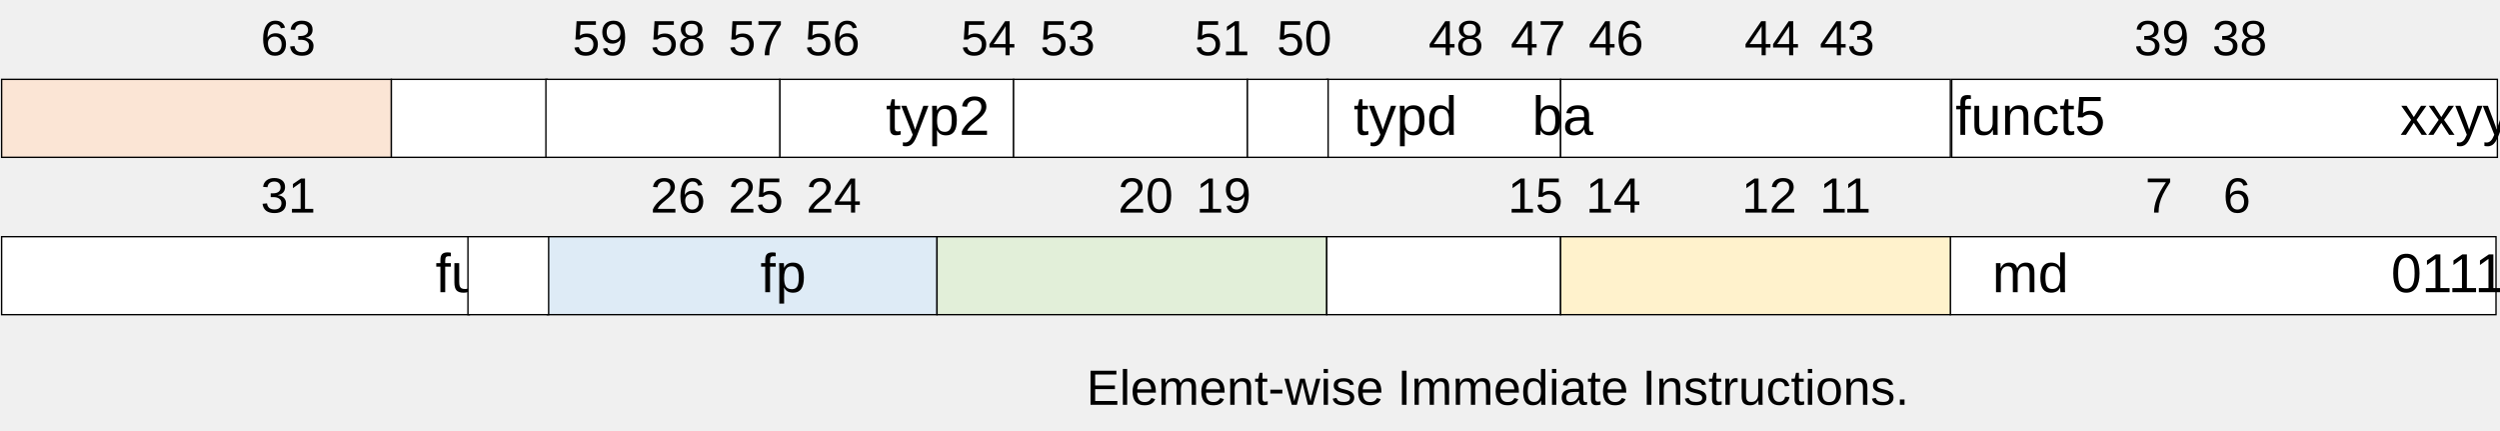
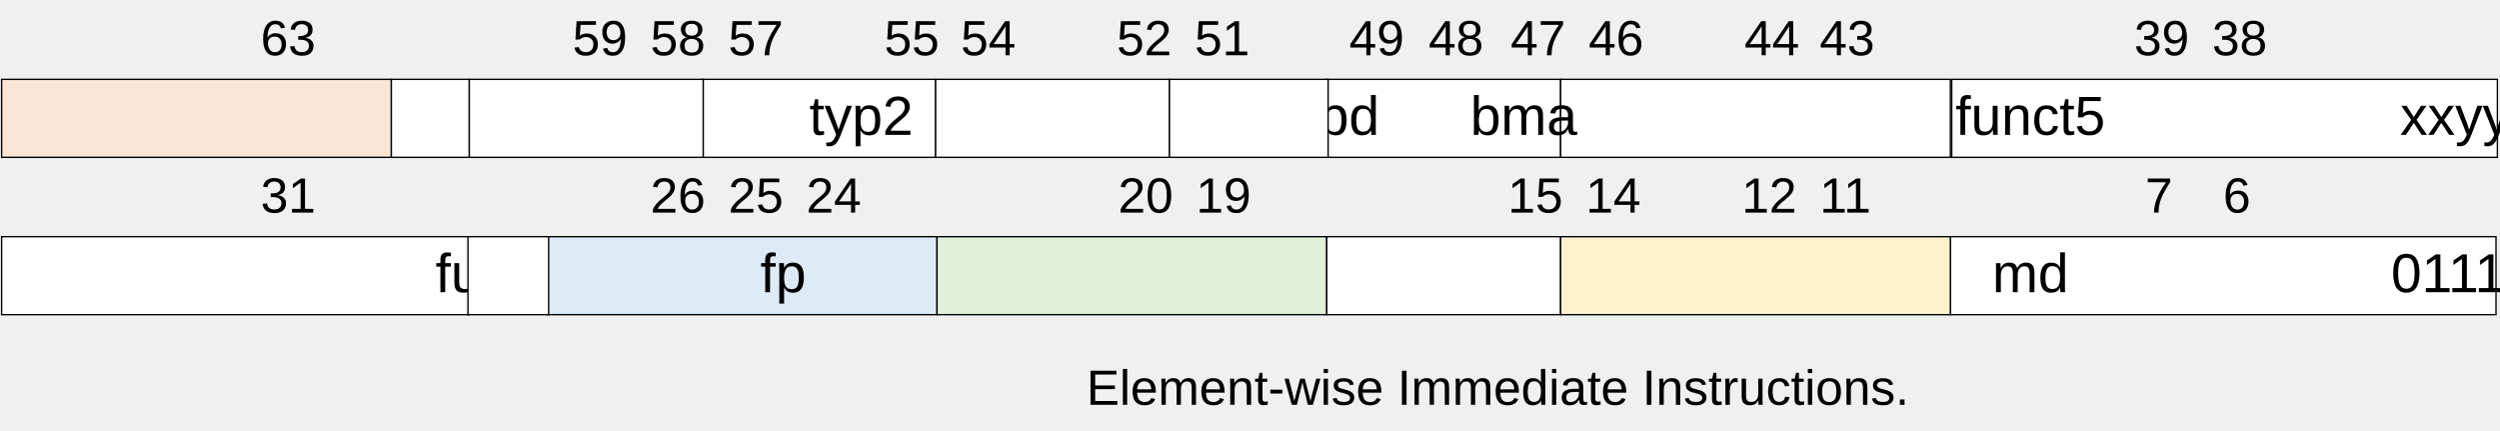
<svg xmlns="http://www.w3.org/2000/svg" xmlns:ns1="http://schemas.microsoft.com/visio/2003/SVGExtensions/" width="6.31in" height="1.086in" viewBox="0 0 454.293 78.203" xml:space="preserve" color-interpolation-filters="sRGB" class="st9">
  <ns1:documentProperties ns1:langID="2052" ns1:metric="true" ns1:viewMarkup="false">
    <ns1:userDefs>
      <ns1:ud ns1:nameU="msvSubprocessMaster" ns1:prompt="" ns1:val="VT4(Rectangle)" />
      <ns1:ud ns1:nameU="msvNoAutoConnect" ns1:val="VT0(1):26" />
    </ns1:userDefs>
  </ns1:documentProperties>
  <style type="text/css">
	
		.st1 {fill:none;stroke:none;stroke-width:0.25}
		.st2 {fill:#000000;font-family:Arial;font-size:0.75em}
		.st3 {fill:#ffffff;stroke:#000000;stroke-width:0.25}
		.st4 {fill:#000000;font-family:Arial;font-size:0.833em}
		.st5 {fill:#fbe5d5;stroke:#000000;stroke-width:0.25}
		.st6 {fill:#deebf6;stroke:#000000;stroke-width:0.25}
		.st7 {fill:#e2efd9;stroke:#000000;stroke-width:0.25}
		.st8 {fill:#fff2cc;stroke:#000000;stroke-width:0.25}
		.st9 {fill:none;fill-rule:evenodd;font-size:12px;overflow:visible;stroke-linecap:square;stroke-miterlimit:3}
	
	</style>
  <g ns1:mID="36" ns1:index="15" ns1:groupContext="foregroundPage">
    <ns1:userDefs>
      <ns1:ud ns1:nameU="msvThemeOrder" ns1:val="VT0(0):26" />
    </ns1:userDefs>
    <ns1:pageProperties ns1:drawingScale="0.0393701" ns1:pageScale="0.0393701" ns1:drawingUnits="24" ns1:shadowOffsetX="8.50394" ns1:shadowOffsetY="-8.50394" />
    <g id="shape381-1" ns1:mID="381" ns1:groupContext="shape" transform="translate(0.499983,-0.25)">
      <ns1:textBlock ns1:margins="rect(0,0,0,0)" ns1:tabSpace="42.5197" />
      <ns1:textRect cx="226.772" cy="71.116" width="453.55" height="14.173" />
      <rect x="0" y="64.029" width="453.543" height="14.173" class="st1" />
      <text x="151.99" y="73.82" class="st2" ns1:langID="2052">
        <ns1:paragraph ns1:horizAlign="1" />
        <ns1:tabList />Element-wise Immediate Instructions.</text>
    </g>
    <g id="shape464-4" ns1:mID="464" ns1:groupContext="shape" transform="translate(354.831,-49.6063)">
      <ns1:userDefs>
        <ns1:ud ns1:nameU="visVersion" ns1:val="VT0(15):26" />
      </ns1:userDefs>
      <ns1:textBlock ns1:margins="rect(0,0,0,0)" ns1:tabSpace="42.5197" />
      <ns1:textRect cx="49.606" cy="71.116" width="99.22" height="14.173" />
      <rect x="0" y="64.029" width="99.213" height="14.173" class="st3" />
      <text x="31.54" y="74.12" class="st4" ns1:langID="2052">
        <ns1:paragraph ns1:horizAlign="1" />
        <ns1:tabList />xxyyy11</text>
    </g>
    <g id="shape465-7" ns1:mID="465" ns1:groupContext="shape" transform="translate(355.081,-63.7795)">
      <ns1:textBlock ns1:margins="rect(0,0,0,0)" ns1:tabSpace="42.5197" />
      <ns1:textRect cx="7.087" cy="71.116" width="14.18" height="14.173" />
      <rect x="0" y="64.029" width="14.173" height="14.173" class="st1" />
      <text x="2.08" y="73.82" class="st2" ns1:langID="2052">
        <ns1:paragraph ns1:horizAlign="1" />
        <ns1:tabList />38</text>
    </g>
    <g id="shape466-10" ns1:mID="466" ns1:groupContext="shape" transform="translate(0.25,-63.7795)">
      <ns1:textBlock ns1:margins="rect(0,0,0,0)" ns1:tabSpace="42.5197" />
      <ns1:textRect cx="7.087" cy="71.116" width="14.18" height="14.173" />
      <rect x="0" y="64.029" width="14.173" height="14.173" class="st1" />
      <text x="2.08" y="73.82" class="st2" ns1:langID="2052">
        <ns1:paragraph ns1:horizAlign="1" />
        <ns1:tabList />63</text>
    </g>
    <g id="shape467-13" ns1:mID="467" ns1:groupContext="shape" transform="translate(439.87,-63.7795)">
      <ns1:textBlock ns1:margins="rect(0,0,0,0)" ns1:tabSpace="42.5197" />
      <ns1:textRect cx="7.087" cy="71.116" width="14.18" height="14.173" />
      <rect x="0" y="64.029" width="14.173" height="14.173" class="st1" />
      <text x="2.08" y="73.82" class="st2" ns1:langID="2052">
        <ns1:paragraph ns1:horizAlign="1" />
        <ns1:tabList />32</text>
    </g>
    <g id="shape468-16" ns1:mID="468" ns1:groupContext="shape" transform="translate(340.907,-63.7795)">
      <ns1:textBlock ns1:margins="rect(0,0,0,0)" ns1:tabSpace="42.5197" />
      <ns1:textRect cx="7.087" cy="71.116" width="14.18" height="14.173" />
      <rect x="0" y="64.029" width="14.173" height="14.173" class="st1" />
      <text x="2.08" y="73.82" class="st2" ns1:langID="2052">
        <ns1:paragraph ns1:horizAlign="1" />
        <ns1:tabList />39</text>
    </g>
    <g id="shape469-19" ns1:mID="469" ns1:groupContext="shape" transform="translate(71.1161,-63.7795)">
      <ns1:textBlock ns1:margins="rect(0,0,0,0)" ns1:tabSpace="42.5197" />
      <ns1:textRect cx="7.087" cy="71.116" width="14.18" height="14.173" />
      <rect x="0" y="64.029" width="14.173" height="14.173" class="st1" />
      <text x="2.08" y="73.82" class="st2" ns1:langID="2052">
        <ns1:paragraph ns1:horizAlign="1" />
        <ns1:tabList />58</text>
    </g>
    <g id="shape470-22" ns1:mID="470" ns1:groupContext="shape" transform="translate(283.715,-63.7795)">
      <ns1:textBlock ns1:margins="rect(0,0,0,0)" ns1:tabSpace="42.5197" />
      <ns1:textRect cx="7.087" cy="71.116" width="14.18" height="14.173" />
      <rect x="0" y="64.029" width="14.173" height="14.173" class="st1" />
      <text x="2.08" y="73.82" class="st2" ns1:langID="2052">
        <ns1:paragraph ns1:horizAlign="1" />
        <ns1:tabList />43</text>
    </g>
    <g id="shape471-25" ns1:mID="471" ns1:groupContext="shape" transform="translate(241.195,-49.6064)">
      <ns1:userDefs>
        <ns1:ud ns1:nameU="visVersion" ns1:val="VT0(15):26" />
      </ns1:userDefs>
      <ns1:textBlock ns1:margins="rect(0,0,0,0)" ns1:tabSpace="42.5197" />
      <ns1:textRect cx="21.26" cy="71.116" width="42.52" height="14.173" />
      <rect x="0" y="64.029" width="42.52" height="14.173" class="st3" />
      <text x="14.04" y="74.12" class="st4" ns1:langID="2052">
        <ns1:paragraph ns1:horizAlign="1" />
        <ns1:tabList />frm</text>
    </g>
    <g id="shape472-28" ns1:mID="472" ns1:groupContext="shape" transform="translate(212.598,-63.7795)">
      <ns1:textBlock ns1:margins="rect(0,0,0,0)" ns1:tabSpace="42.5197" />
      <ns1:textRect cx="7.087" cy="71.116" width="14.18" height="14.173" />
      <rect x="0" y="64.029" width="14.173" height="14.173" class="st1" />
      <text x="2.08" y="73.82" class="st2" ns1:langID="2052">
        <ns1:paragraph ns1:horizAlign="1" />
        <ns1:tabList />48</text>
    </g>
    <g id="shape473-31" ns1:mID="473" ns1:groupContext="shape" transform="translate(56.9429,-63.7795)">
      <ns1:textBlock ns1:margins="rect(0,0,0,0)" ns1:tabSpace="42.5197" />
      <ns1:textRect cx="7.087" cy="71.116" width="14.18" height="14.173" />
      <rect x="0" y="64.029" width="14.173" height="14.173" class="st1" />
      <text x="2.08" y="73.82" class="st2" ns1:langID="2052">
        <ns1:paragraph ns1:horizAlign="1" />
        <ns1:tabList />59</text>
    </g>
    <g id="shape474-34" ns1:mID="474" ns1:groupContext="shape" transform="translate(0.25,-49.6064)">
      <ns1:userDefs>
        <ns1:ud ns1:nameU="visVersion" ns1:val="VT0(15):26" />
      </ns1:userDefs>
      <ns1:textBlock ns1:margins="rect(0,0,0,0)" ns1:tabSpace="42.5197" />
      <ns1:textRect cx="35.433" cy="71.116" width="70.87" height="14.173" />
      <rect x="0" y="64.029" width="70.866" height="14.173" class="st5" />
      <text x="26.27" y="74.12" class="st4" ns1:langID="2052">
        <ns1:paragraph ns1:horizAlign="1" />
        <ns1:tabList />mks</text>
    </g>
    <g id="shape475-37" ns1:mID="475" ns1:groupContext="shape" transform="translate(71.1161,-49.6064)">
      <ns1:userDefs>
        <ns1:ud ns1:nameU="visVersion" ns1:val="VT0(15):26" />
      </ns1:userDefs>
      <ns1:textBlock ns1:margins="rect(0,0,0,0)" ns1:tabSpace="42.5197" />
-       <ns1:textRect cx="14.173" cy="71.116" width="28.35" height="14.173" />
-       <rect x="0" y="64.029" width="28.346" height="14.173" class="st3" />
-       <text x="3.34" y="74.12" class="st4" ns1:langID="2052">
-         <ns1:paragraph ns1:horizAlign="1" />
-         <ns1:tabList />mkm</text>
+       <ns1:textRect cx="7.087" cy="71.116" width="14.18" height="14.173" />
+       <rect x="0" y="64.029" width="14.173" height="14.173" class="st3" />
+       <text x="0.42" y="74.12" class="st4" ns1:langID="2052">
+         <ns1:paragraph ns1:horizAlign="1" />
+         <ns1:tabList />mk</text>
    </g>
    <g id="shape476-40" ns1:mID="476" ns1:groupContext="shape" transform="translate(283.715,-49.6064)">
      <ns1:userDefs>
        <ns1:ud ns1:nameU="visVersion" ns1:val="VT0(15):26" />
      </ns1:userDefs>
      <ns1:textBlock ns1:margins="rect(0,0,0,0)" ns1:tabSpace="42.5197" />
      <ns1:textRect cx="35.433" cy="71.116" width="70.87" height="14.173" />
      <rect x="0" y="64.029" width="70.866" height="14.173" class="st3" />
      <text x="21.81" y="74.12" class="st4" ns1:langID="2052">
        <ns1:paragraph ns1:horizAlign="1" />
        <ns1:tabList />funct5</text>
    </g>
-     <g id="shape477-43" ns1:mID="477" ns1:groupContext="shape" transform="translate(185.002,-63.7795)">
-       <ns1:textBlock ns1:margins="rect(0,0,0,0)" ns1:tabSpace="42.5197" />
-       <ns1:textRect cx="7.087" cy="71.116" width="14.18" height="14.173" />
-       <rect x="0" y="64.029" width="14.173" height="14.173" class="st1" />
-       <text x="2.08" y="73.82" class="st2" ns1:langID="2052">
-         <ns1:paragraph ns1:horizAlign="1" />
-         <ns1:tabList />50</text>
+     <g id="shape477-43" ns1:mID="477" ns1:groupContext="shape" transform="translate(198.175,-63.7795)">
+       <ns1:textBlock ns1:margins="rect(0,0,0,0)" ns1:tabSpace="42.5197" />
+       <ns1:textRect cx="7.087" cy="71.116" width="14.18" height="14.173" />
+       <rect x="0" y="64.029" width="14.173" height="14.173" class="st1" />
+       <text x="2.08" y="73.82" class="st2" ns1:langID="2052">
+         <ns1:paragraph ns1:horizAlign="1" />
+         <ns1:tabList />49</text>
    </g>
    <g id="shape478-46" ns1:mID="478" ns1:groupContext="shape" transform="translate(170.079,-63.7795)">
      <ns1:textBlock ns1:margins="rect(0,0,0,0)" ns1:tabSpace="42.5197" />
      <ns1:textRect cx="7.087" cy="71.116" width="14.18" height="14.173" />
      <rect x="0" y="64.029" width="14.173" height="14.173" class="st1" />
      <text x="2.08" y="73.82" class="st2" ns1:langID="2052">
        <ns1:paragraph ns1:horizAlign="1" />
        <ns1:tabList />51</text>
    </g>
-     <g id="shape479-49" ns1:mID="479" ns1:groupContext="shape" transform="translate(141.982,-63.7795)">
-       <ns1:textBlock ns1:margins="rect(0,0,0,0)" ns1:tabSpace="42.5197" />
-       <ns1:textRect cx="7.087" cy="71.116" width="14.18" height="14.173" />
-       <rect x="0" y="64.029" width="14.173" height="14.173" class="st1" />
-       <text x="2.08" y="73.82" class="st2" ns1:langID="2052">
-         <ns1:paragraph ns1:horizAlign="1" />
-         <ns1:tabList />53</text>
+     <g id="shape479-49" ns1:mID="479" ns1:groupContext="shape" transform="translate(155.906,-63.7795)">
+       <ns1:textBlock ns1:margins="rect(0,0,0,0)" ns1:tabSpace="42.5197" />
+       <ns1:textRect cx="7.087" cy="71.116" width="14.18" height="14.173" />
+       <rect x="0" y="64.029" width="14.173" height="14.173" class="st1" />
+       <text x="2.08" y="73.82" class="st2" ns1:langID="2052">
+         <ns1:paragraph ns1:horizAlign="1" />
+         <ns1:tabList />52</text>
    </g>
    <g id="shape480-52" ns1:mID="480" ns1:groupContext="shape" transform="translate(241.695,-63.7795)">
      <ns1:textBlock ns1:margins="rect(0,0,0,0)" ns1:tabSpace="42.5197" />
      <ns1:textRect cx="7.087" cy="71.116" width="14.18" height="14.173" />
      <rect x="0" y="64.029" width="14.173" height="14.173" class="st1" />
      <text x="2.08" y="73.82" class="st2" ns1:langID="2052">
        <ns1:paragraph ns1:horizAlign="1" />
        <ns1:tabList />46</text>
    </g>
    <g id="shape481-55" ns1:mID="481" ns1:groupContext="shape" transform="translate(270.041,-63.7795)">
      <ns1:textBlock ns1:margins="rect(0,0,0,0)" ns1:tabSpace="42.5197" />
      <ns1:textRect cx="7.087" cy="71.116" width="14.18" height="14.173" />
      <rect x="0" y="64.029" width="14.173" height="14.173" class="st1" />
      <text x="2.08" y="73.82" class="st2" ns1:langID="2052">
        <ns1:paragraph ns1:horizAlign="1" />
        <ns1:tabList />44</text>
    </g>
    <g id="shape482-58" ns1:mID="482" ns1:groupContext="shape" transform="translate(227.522,-63.7795)">
      <ns1:textBlock ns1:margins="rect(0,0,0,0)" ns1:tabSpace="42.5197" />
      <ns1:textRect cx="7.087" cy="71.116" width="14.18" height="14.173" />
      <rect x="0" y="64.029" width="14.173" height="14.173" class="st1" />
      <text x="2.08" y="73.82" class="st2" ns1:langID="2052">
        <ns1:paragraph ns1:horizAlign="1" />
        <ns1:tabList />47</text>
    </g>
    <g id="shape483-61" ns1:mID="483" ns1:groupContext="shape" transform="translate(0.25,-21.0099)">
      <ns1:userDefs>
        <ns1:ud ns1:nameU="visVersion" ns1:val="VT0(15):26" />
      </ns1:userDefs>
      <ns1:textBlock ns1:margins="rect(0,0,0,0)" ns1:tabSpace="42.5197" />
      <ns1:textRect cx="42.52" cy="71.116" width="85.04" height="14.173" />
      <rect x="0" y="64.029" width="85.039" height="14.173" class="st3" />
      <text x="28.9" y="74.12" class="st4" ns1:langID="2052">
        <ns1:paragraph ns1:horizAlign="1" />
        <ns1:tabList />funct6</text>
    </g>
    <g id="shape484-64" ns1:mID="484" ns1:groupContext="shape" transform="translate(99.4626,-21.0099)">
      <ns1:userDefs>
        <ns1:ud ns1:nameU="visVersion" ns1:val="VT0(15):26" />
      </ns1:userDefs>
      <ns1:textBlock ns1:margins="rect(0,0,0,0)" ns1:tabSpace="42.5197" />
      <ns1:textRect cx="35.433" cy="71.116" width="70.87" height="14.173" />
      <rect x="0" y="64.029" width="70.866" height="14.173" class="st6" />
      <text x="25.99" y="74.12" class="st4" ns1:langID="2052">
        <ns1:paragraph ns1:horizAlign="1" />
        <ns1:tabList />ms2</text>
    </g>
    <g id="shape485-67" ns1:mID="485" ns1:groupContext="shape" transform="translate(170.329,-21.0099)">
      <ns1:userDefs>
        <ns1:ud ns1:nameU="visVersion" ns1:val="VT0(15):26" />
      </ns1:userDefs>
      <ns1:textBlock ns1:margins="rect(0,0,0,0)" ns1:tabSpace="42.5197" />
      <ns1:textRect cx="35.433" cy="71.116" width="70.87" height="14.173" />
      <rect x="0" y="64.029" width="70.866" height="14.173" class="st7" />
      <text x="25.99" y="74.12" class="st4" ns1:langID="2052">
        <ns1:paragraph ns1:horizAlign="1" />
        <ns1:tabList />ms1</text>
    </g>
    <g id="shape486-70" ns1:mID="486" ns1:groupContext="shape" transform="translate(241.195,-21.0099)">
      <ns1:userDefs>
        <ns1:ud ns1:nameU="visVersion" ns1:val="VT0(15):26" />
      </ns1:userDefs>
      <ns1:textBlock ns1:margins="rect(0,0,0,0)" ns1:tabSpace="42.5197" />
      <ns1:textRect cx="21.26" cy="71.116" width="42.52" height="14.173" />
      <rect x="0" y="64.029" width="42.52" height="14.173" class="st3" />
      <text x="7.64" y="74.12" class="st4" ns1:langID="2052">
        <ns1:paragraph ns1:horizAlign="1" />
        <ns1:tabList />funct3</text>
    </g>
    <g id="shape487-73" ns1:mID="487" ns1:groupContext="shape" transform="translate(354.581,-21.0099)">
      <ns1:userDefs>
        <ns1:ud ns1:nameU="visVersion" ns1:val="VT0(15):26" />
      </ns1:userDefs>
      <ns1:textBlock ns1:margins="rect(0,0,0,0)" ns1:tabSpace="42.5197" />
      <ns1:textRect cx="49.606" cy="71.116" width="99.22" height="14.173" />
      <rect x="0" y="64.029" width="99.213" height="14.173" class="st3" />
      <text x="30.14" y="74.12" class="st4" ns1:langID="2052">
        <ns1:paragraph ns1:horizAlign="1" />
        <ns1:tabList />0111111</text>
    </g>
    <g id="shape488-76" ns1:mID="488" ns1:groupContext="shape" transform="translate(283.715,-21.0099)">
      <ns1:userDefs>
        <ns1:ud ns1:nameU="visVersion" ns1:val="VT0(15):26" />
      </ns1:userDefs>
      <ns1:textBlock ns1:margins="rect(0,0,0,0)" ns1:tabSpace="42.5197" />
      <ns1:textRect cx="35.433" cy="71.116" width="70.87" height="14.173" />
      <rect x="0" y="64.029" width="70.866" height="14.173" class="st8" />
      <text x="28.49" y="74.12" class="st4" ns1:langID="2052">
        <ns1:paragraph ns1:horizAlign="1" />
        <ns1:tabList />md</text>
    </g>
    <g id="shape489-79" ns1:mID="489" ns1:groupContext="shape" transform="translate(85.2894,-35.1831)">
      <ns1:textBlock ns1:margins="rect(0,0,0,0)" ns1:tabSpace="42.5197" />
      <ns1:textRect cx="7.087" cy="71.116" width="14.18" height="14.173" />
      <rect x="0" y="64.029" width="14.173" height="14.173" class="st1" />
      <text x="2.08" y="73.82" class="st2" ns1:langID="2052">
        <ns1:paragraph ns1:horizAlign="1" />
        <ns1:tabList />25</text>
    </g>
    <g id="shape490-82" ns1:mID="490" ns1:groupContext="shape" transform="translate(71.1161,-35.1831)">
      <ns1:textBlock ns1:margins="rect(0,0,0,0)" ns1:tabSpace="42.5197" />
      <ns1:textRect cx="7.087" cy="71.116" width="14.18" height="14.173" />
      <rect x="0" y="64.029" width="14.173" height="14.173" class="st1" />
      <text x="2.08" y="73.82" class="st2" ns1:langID="2052">
        <ns1:paragraph ns1:horizAlign="1" />
        <ns1:tabList />26</text>
    </g>
    <g id="shape491-85" ns1:mID="491" ns1:groupContext="shape" transform="translate(0.25,-35.1831)">
      <ns1:textBlock ns1:margins="rect(0,0,0,0)" ns1:tabSpace="42.5197" />
      <ns1:textRect cx="7.087" cy="71.116" width="14.18" height="14.173" />
      <rect x="0" y="64.029" width="14.173" height="14.173" class="st1" />
      <text x="2.08" y="73.82" class="st2" ns1:langID="2052">
        <ns1:paragraph ns1:horizAlign="1" />
        <ns1:tabList />31</text>
    </g>
    <g id="shape492-88" ns1:mID="492" ns1:groupContext="shape" transform="translate(99.4626,-35.1831)">
      <ns1:textBlock ns1:margins="rect(0,0,0,0)" ns1:tabSpace="42.5197" />
      <ns1:textRect cx="7.087" cy="71.116" width="14.18" height="14.173" />
      <rect x="0" y="64.029" width="14.173" height="14.173" class="st1" />
      <text x="2.08" y="73.82" class="st2" ns1:langID="2052">
        <ns1:paragraph ns1:horizAlign="1" />
        <ns1:tabList />24</text>
    </g>
    <g id="shape493-91" ns1:mID="493" ns1:groupContext="shape" transform="translate(156.156,-35.1831)">
      <ns1:textBlock ns1:margins="rect(0,0,0,0)" ns1:tabSpace="42.5197" />
      <ns1:textRect cx="7.087" cy="71.116" width="14.18" height="14.173" />
      <rect x="0" y="64.029" width="14.173" height="14.173" class="st1" />
      <text x="2.08" y="73.82" class="st2" ns1:langID="2052">
        <ns1:paragraph ns1:horizAlign="1" />
        <ns1:tabList />20</text>
    </g>
    <g id="shape494-94" ns1:mID="494" ns1:groupContext="shape" transform="translate(170.329,-35.1831)">
      <ns1:textBlock ns1:margins="rect(0,0,0,0)" ns1:tabSpace="42.5197" />
      <ns1:textRect cx="7.087" cy="71.116" width="14.18" height="14.173" />
      <rect x="0" y="64.029" width="14.173" height="14.173" class="st1" />
      <text x="2.08" y="73.82" class="st2" ns1:langID="2052">
        <ns1:paragraph ns1:horizAlign="1" />
        <ns1:tabList />19</text>
    </g>
    <g id="shape495-97" ns1:mID="495" ns1:groupContext="shape" transform="translate(227.022,-35.1831)">
      <ns1:textBlock ns1:margins="rect(0,0,0,0)" ns1:tabSpace="42.5197" />
      <ns1:textRect cx="7.087" cy="71.116" width="14.18" height="14.173" />
      <rect x="0" y="64.029" width="14.173" height="14.173" class="st1" />
      <text x="2.08" y="73.82" class="st2" ns1:langID="2052">
        <ns1:paragraph ns1:horizAlign="1" />
        <ns1:tabList />15</text>
    </g>
    <g id="shape496-100" ns1:mID="496" ns1:groupContext="shape" transform="translate(241.195,-35.1831)">
      <ns1:textBlock ns1:margins="rect(0,0,0,0)" ns1:tabSpace="42.5197" />
      <ns1:textRect cx="7.087" cy="71.116" width="14.18" height="14.173" />
      <rect x="0" y="64.029" width="14.173" height="14.173" class="st1" />
      <text x="2.08" y="73.82" class="st2" ns1:langID="2052">
        <ns1:paragraph ns1:horizAlign="1" />
        <ns1:tabList />14</text>
    </g>
    <g id="shape497-103" ns1:mID="497" ns1:groupContext="shape" transform="translate(269.541,-35.1831)">
      <ns1:textBlock ns1:margins="rect(0,0,0,0)" ns1:tabSpace="42.5197" />
      <ns1:textRect cx="7.087" cy="71.116" width="14.18" height="14.173" />
      <rect x="0" y="64.029" width="14.173" height="14.173" class="st1" />
      <text x="2.08" y="73.82" class="st2" ns1:langID="2052">
        <ns1:paragraph ns1:horizAlign="1" />
        <ns1:tabList />12</text>
    </g>
    <g id="shape498-106" ns1:mID="498" ns1:groupContext="shape" transform="translate(283.715,-35.1831)">
      <ns1:textBlock ns1:margins="rect(0,0,0,0)" ns1:tabSpace="42.5197" />
      <ns1:textRect cx="7.087" cy="71.116" width="14.18" height="14.173" />
      <rect x="0" y="64.029" width="14.173" height="14.173" class="st1" />
      <text x="2.08" y="73.82" class="st2" ns1:langID="2052">
        <ns1:paragraph ns1:horizAlign="1" />
        <ns1:tabList />11</text>
    </g>
    <g id="shape499-109" ns1:mID="499" ns1:groupContext="shape" transform="translate(340.407,-35.1831)">
      <ns1:textBlock ns1:margins="rect(0,0,0,0)" ns1:tabSpace="42.5197" />
      <ns1:textRect cx="7.087" cy="71.116" width="14.18" height="14.173" />
      <rect x="0" y="64.029" width="14.173" height="14.173" class="st1" />
      <text x="4.58" y="73.82" class="st2" ns1:langID="2052">
        <ns1:paragraph ns1:horizAlign="1" />
        <ns1:tabList />7</text>
    </g>
    <g id="shape500-112" ns1:mID="500" ns1:groupContext="shape" transform="translate(354.581,-35.1831)">
      <ns1:textBlock ns1:margins="rect(0,0,0,0)" ns1:tabSpace="42.5197" />
      <ns1:textRect cx="7.087" cy="71.116" width="14.18" height="14.173" />
      <rect x="0" y="64.029" width="14.173" height="14.173" class="st1" />
      <text x="4.58" y="73.82" class="st2" ns1:langID="2052">
        <ns1:paragraph ns1:horizAlign="1" />
        <ns1:tabList />6</text>
    </g>
    <g id="shape501-115" ns1:mID="501" ns1:groupContext="shape" transform="translate(439.62,-35.1831)">
      <ns1:textBlock ns1:margins="rect(0,0,0,0)" ns1:tabSpace="42.5197" />
      <ns1:textRect cx="7.087" cy="71.116" width="14.18" height="14.173" />
      <rect x="0" y="64.029" width="14.173" height="14.173" class="st1" />
      <text x="4.58" y="73.82" class="st2" ns1:langID="2052">
        <ns1:paragraph ns1:horizAlign="1" />
        <ns1:tabList />0</text>
    </g>
-     <g id="shape502-118" ns1:mID="502" ns1:groupContext="shape" transform="translate(141.732,-49.6063)">
+     <g id="shape502-118" ns1:mID="502" ns1:groupContext="shape" transform="translate(127.809,-49.6063)">
+       <ns1:userDefs>
+         <ns1:ud ns1:nameU="visVersion" ns1:val="VT0(15):26" />
+       </ns1:userDefs>
+       <ns1:textBlock ns1:margins="rect(0,0,0,0)" ns1:tabSpace="42.5197" />
+       <ns1:textRect cx="21.135" cy="71.116" width="42.27" height="14.173" />
+       <rect x="0" y="64.029" width="42.27" height="14.173" class="st3" />
+       <text x="11.68" y="74.12" class="st4" ns1:langID="2052">
+         <ns1:paragraph ns1:horizAlign="1" />
+         <ns1:tabList />typ1</text>
+     </g>
+     <g id="shape503-121" ns1:mID="503" ns1:groupContext="shape" transform="translate(170.079,-49.6063)">
      <ns1:userDefs>
        <ns1:ud ns1:nameU="visVersion" ns1:val="VT0(15):26" />
      </ns1:userDefs>
      <ns1:textBlock ns1:margins="rect(0,0,0,0)" ns1:tabSpace="42.5197" />
      <ns1:textRect cx="21.26" cy="71.116" width="42.52" height="14.173" />
      <rect x="0" y="64.029" width="42.52" height="14.173" class="st3" />
      <text x="11.81" y="74.12" class="st4" ns1:langID="2052">
        <ns1:paragraph ns1:horizAlign="1" />
-         <ns1:tabList />typ1</text>
-     </g>
-     <g id="shape503-121" ns1:mID="503" ns1:groupContext="shape" transform="translate(184.252,-49.6063)">
+         <ns1:tabList />typd</text>
+     </g>
+     <g id="shape504-124" ns1:mID="504" ns1:groupContext="shape" transform="translate(85.2894,-49.6063)">
      <ns1:userDefs>
        <ns1:ud ns1:nameU="visVersion" ns1:val="VT0(15):26" />
      </ns1:userDefs>
      <ns1:textBlock ns1:margins="rect(0,0,0,0)" ns1:tabSpace="42.5197" />
      <ns1:textRect cx="21.26" cy="71.116" width="42.52" height="14.173" />
      <rect x="0" y="64.029" width="42.52" height="14.173" class="st3" />
      <text x="11.81" y="74.12" class="st4" ns1:langID="2052">
        <ns1:paragraph ns1:horizAlign="1" />
-         <ns1:tabList />typd</text>
-     </g>
-     <g id="shape504-124" ns1:mID="504" ns1:groupContext="shape" transform="translate(99.2126,-49.6063)">
-       <ns1:userDefs>
-         <ns1:ud ns1:nameU="visVersion" ns1:val="VT0(15):26" />
-       </ns1:userDefs>
-       <ns1:textBlock ns1:margins="rect(0,0,0,0)" ns1:tabSpace="42.5197" />
-       <ns1:textRect cx="21.26" cy="71.116" width="42.52" height="14.173" />
-       <rect x="0" y="64.029" width="42.52" height="14.173" class="st3" />
-       <text x="11.81" y="74.12" class="st4" ns1:langID="2052">
-         <ns1:paragraph ns1:horizAlign="1" />
        <ns1:tabList />typ2</text>
    </g>
    <g id="shape505-127" ns1:mID="505" ns1:groupContext="shape" transform="translate(85.0394,-21.0099)">
      <ns1:userDefs>
        <ns1:ud ns1:nameU="visVersion" ns1:val="VT0(15):26" />
      </ns1:userDefs>
      <ns1:textBlock ns1:margins="rect(0,0,0,0)" ns1:tabSpace="42.5197" />
      <ns1:textRect cx="7.337" cy="71.116" width="14.68" height="14.173" />
      <rect x="0" y="64.029" width="14.673" height="14.173" class="st3" />
      <text x="3.17" y="74.12" class="st4" ns1:langID="2052">
        <ns1:paragraph ns1:horizAlign="1" />
        <ns1:tabList />fp</text>
    </g>
-     <g id="shape506-130" ns1:mID="506" ns1:groupContext="shape" transform="translate(226.772,-49.6064)">
-       <ns1:userDefs>
-         <ns1:ud ns1:nameU="visVersion" ns1:val="VT0(15):26" />
-       </ns1:userDefs>
-       <ns1:textBlock ns1:margins="rect(0,0,0,0)" ns1:tabSpace="42.5197" />
-       <ns1:textRect cx="7.337" cy="71.116" width="14.68" height="14.173" />
-       <rect x="0" y="64.029" width="14.673" height="14.173" class="st3" />
-       <text x="1.78" y="74.12" class="st4" ns1:langID="2052">
-         <ns1:paragraph ns1:horizAlign="1" />
-         <ns1:tabList />ba</text>
+     <g id="shape506-130" ns1:mID="506" ns1:groupContext="shape" transform="translate(212.598,-49.6064)">
+       <ns1:userDefs>
+         <ns1:ud ns1:nameU="visVersion" ns1:val="VT0(15):26" />
+       </ns1:userDefs>
+       <ns1:textBlock ns1:margins="rect(0,0,0,0)" ns1:tabSpace="42.5197" />
+       <ns1:textRect cx="14.423" cy="71.116" width="28.85" height="14.173" />
+       <rect x="0" y="64.029" width="28.846" height="14.173" class="st3" />
+       <text x="4.7" y="74.12" class="st4" ns1:langID="2052">
+         <ns1:paragraph ns1:horizAlign="1" />
+         <ns1:tabList />bma</text>
    </g>
    <g id="shape507-133" ns1:mID="507" ns1:groupContext="shape" transform="translate(127.559,-63.7795)">
      <ns1:textBlock ns1:margins="rect(0,0,0,0)" ns1:tabSpace="42.5197" />
      <ns1:textRect cx="7.087" cy="71.116" width="14.18" height="14.173" />
      <rect x="0" y="64.029" width="14.173" height="14.173" class="st1" />
      <text x="2.08" y="73.82" class="st2" ns1:langID="2052">
        <ns1:paragraph ns1:horizAlign="1" />
        <ns1:tabList />54</text>
    </g>
-     <g id="shape508-136" ns1:mID="508" ns1:groupContext="shape" transform="translate(99.2126,-63.7795)">
-       <ns1:textBlock ns1:margins="rect(0,0,0,0)" ns1:tabSpace="42.5197" />
-       <ns1:textRect cx="7.087" cy="71.116" width="14.18" height="14.173" />
-       <rect x="0" y="64.029" width="14.173" height="14.173" class="st1" />
-       <text x="2.08" y="73.82" class="st2" ns1:langID="2052">
-         <ns1:paragraph ns1:horizAlign="1" />
-         <ns1:tabList />56</text>
+     <g id="shape508-136" ns1:mID="508" ns1:groupContext="shape" transform="translate(113.636,-63.7795)">
+       <ns1:textBlock ns1:margins="rect(0,0,0,0)" ns1:tabSpace="42.5197" />
+       <ns1:textRect cx="7.087" cy="71.116" width="14.18" height="14.173" />
+       <rect x="0" y="64.029" width="14.173" height="14.173" class="st1" />
+       <text x="2.08" y="73.82" class="st2" ns1:langID="2052">
+         <ns1:paragraph ns1:horizAlign="1" />
+         <ns1:tabList />55</text>
    </g>
    <g id="shape509-139" ns1:mID="509" ns1:groupContext="shape" transform="translate(85.2894,-63.7795)">
      <ns1:textBlock ns1:margins="rect(0,0,0,0)" ns1:tabSpace="42.5197" />
      <ns1:textRect cx="7.087" cy="71.116" width="14.18" height="14.173" />
      <rect x="0" y="64.029" width="14.173" height="14.173" class="st1" />
      <text x="2.08" y="73.82" class="st2" ns1:langID="2052">
        <ns1:paragraph ns1:horizAlign="1" />
        <ns1:tabList />57</text>
    </g>
  </g>
</svg>
